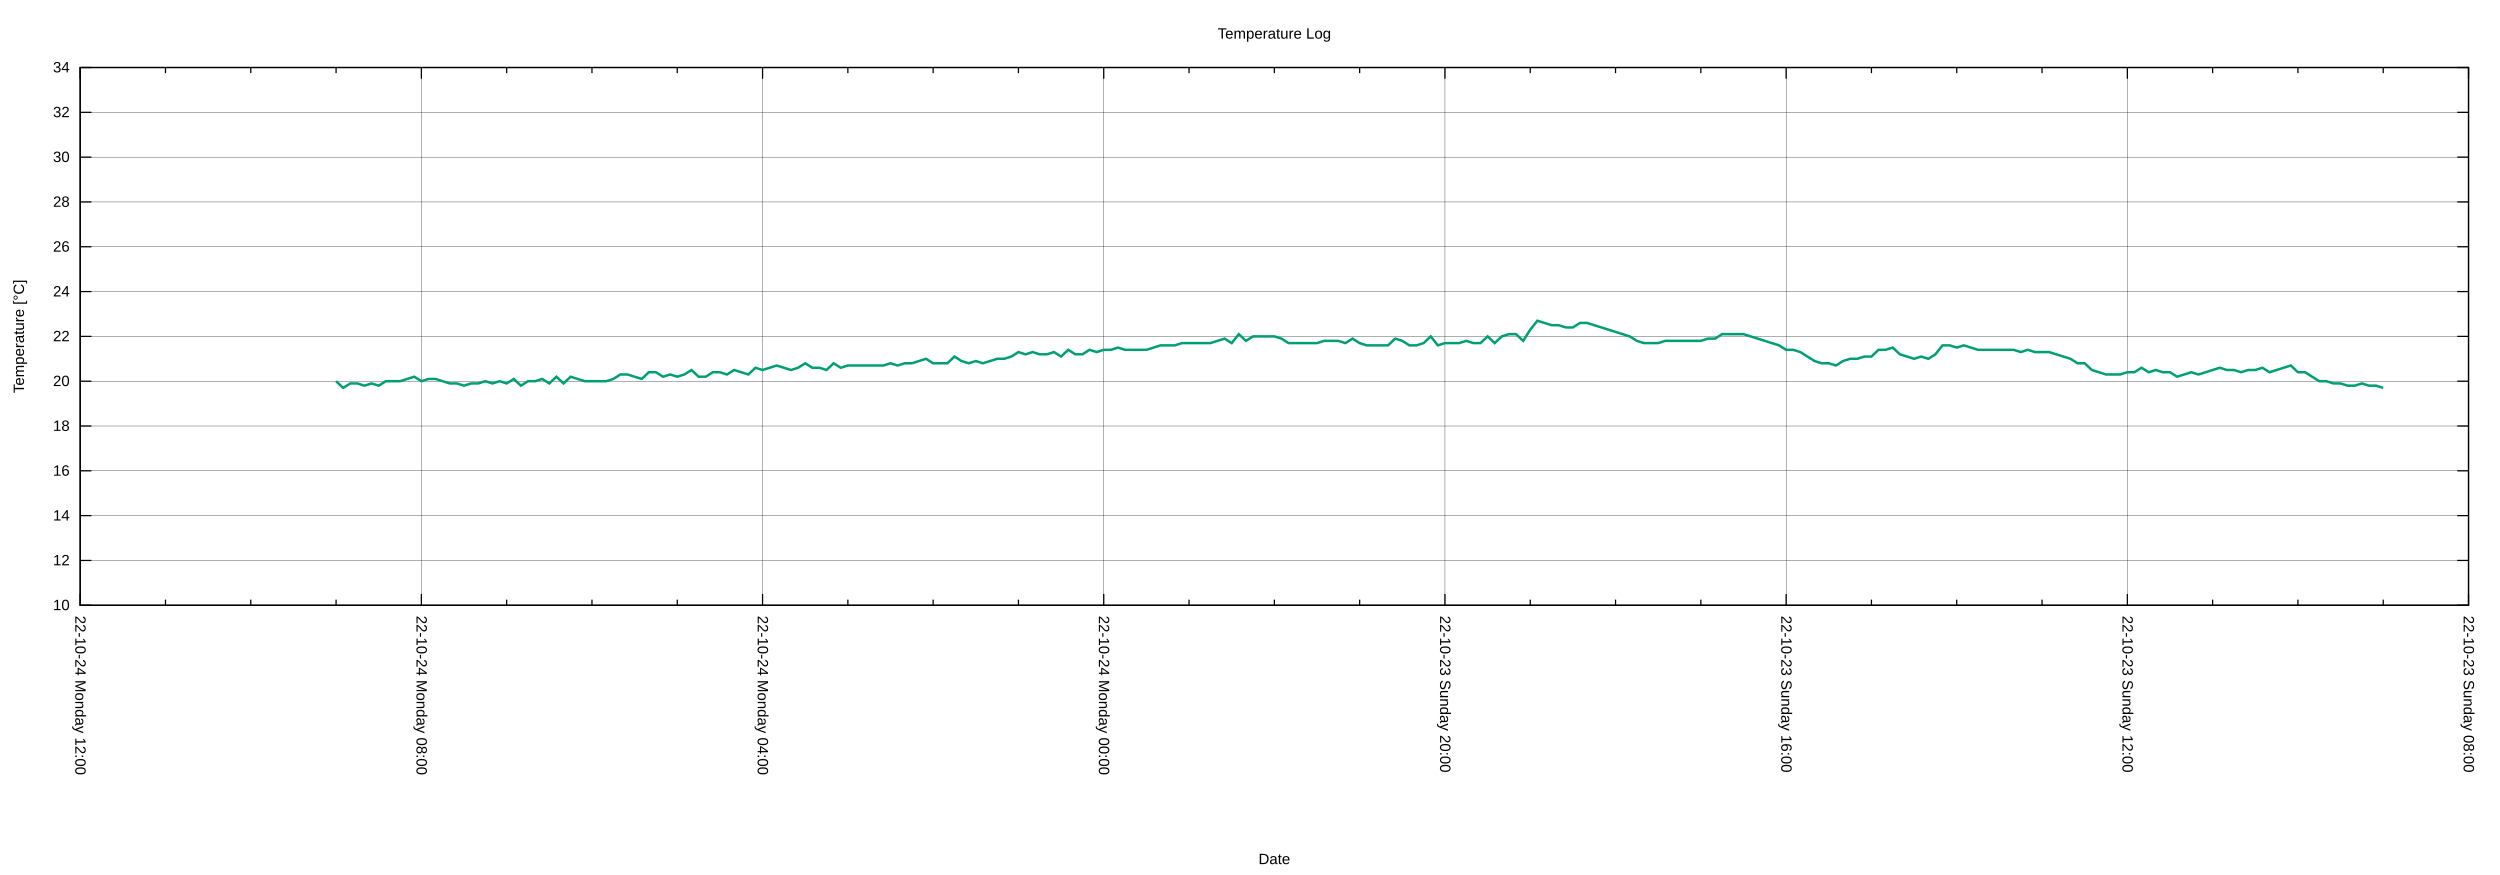
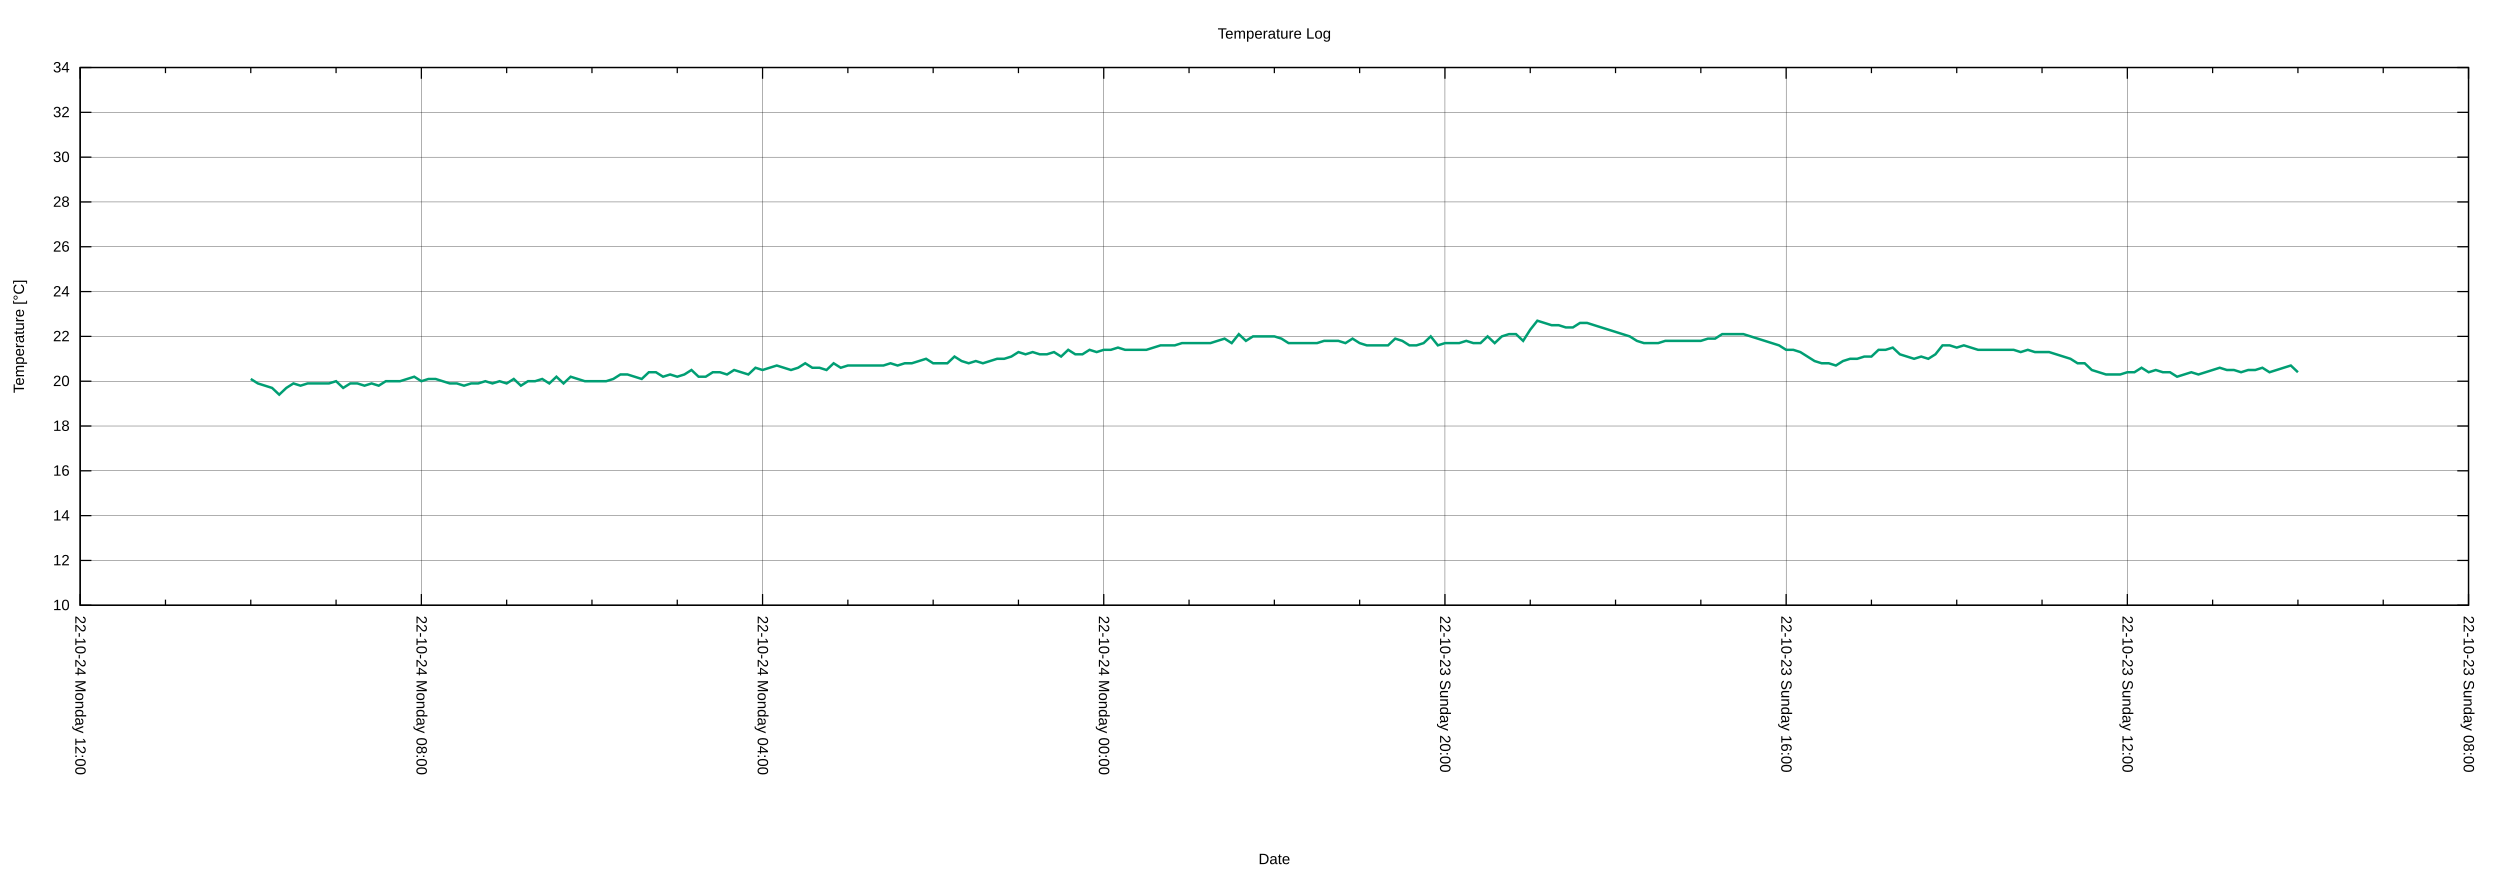
<svg xmlns="http://www.w3.org/2000/svg" xmlns:xlink="http://www.w3.org/1999/xlink" width="2000" height="700" viewBox="0 0 2000 700">
  <g id="gnuplot_canvas">
    <rect x="0" y="0" width="2000" height="700" fill="none" />
    <defs>
      <circle id="gpDot" r="0.5" stroke-width="0.5" stroke="currentColor" />
      <path id="gpPt0" stroke-width="0.222" stroke="currentColor" d="M-1,0 h2 M0,-1 v2" />
      <path id="gpPt1" stroke-width="0.222" stroke="currentColor" d="M-1,-1 L1,1 M1,-1 L-1,1" />
      <path id="gpPt2" stroke-width="0.222" stroke="currentColor" d="M-1,0 L1,0 M0,-1 L0,1 M-1,-1 L1,1 M-1,1 L1,-1" />
      <rect id="gpPt3" stroke-width="0.222" stroke="currentColor" x="-1" y="-1" width="2" height="2" />
      <rect id="gpPt4" stroke-width="0.222" stroke="currentColor" fill="currentColor" x="-1" y="-1" width="2" height="2" />
      <circle id="gpPt5" stroke-width="0.222" stroke="currentColor" cx="0" cy="0" r="1" />
      <use xlink:href="#gpPt5" id="gpPt6" fill="currentColor" stroke="none" />
      <path id="gpPt7" stroke-width="0.222" stroke="currentColor" d="M0,-1.33 L-1.33,0.67 L1.33,0.67 z" />
      <use xlink:href="#gpPt7" id="gpPt8" fill="currentColor" stroke="none" />
      <use xlink:href="#gpPt7" id="gpPt9" stroke="currentColor" transform="rotate(180)" />
      <use xlink:href="#gpPt9" id="gpPt10" fill="currentColor" stroke="none" />
      <use xlink:href="#gpPt3" id="gpPt11" stroke="currentColor" transform="rotate(45)" />
      <use xlink:href="#gpPt11" id="gpPt12" fill="currentColor" stroke="none" />
      <path id="gpPt13" stroke-width="0.222" stroke="currentColor" d="M0,1.330 L1.265,0.411 L0.782,-1.067 L-0.782,-1.076 L-1.265,0.411 z" />
      <use xlink:href="#gpPt13" id="gpPt14" fill="currentColor" stroke="none" />
      <filter id="textbox" filterUnits="objectBoundingBox" x="0" y="0" height="1" width="1">
        <feFlood flood-color="white" flood-opacity="1" result="bgnd" />
        <feComposite in="SourceGraphic" in2="bgnd" operator="atop" />
      </filter>
      <filter id="greybox" filterUnits="objectBoundingBox" x="0" y="0" height="1" width="1">
        <feFlood flood-color="lightgrey" flood-opacity="1" result="grey" />
        <feComposite in="SourceGraphic" in2="grey" operator="atop" />
      </filter>
    </defs>
    <g fill="none" color="white" stroke="currentColor" stroke-width="1.00" stroke-linecap="butt" stroke-linejoin="miter">
</g>
    <g fill="none" color="black" stroke="currentColor" stroke-width="1.00" stroke-linecap="butt" stroke-linejoin="miter">
</g>
    <g fill="none" color="black" stroke="black" stroke-width="0.25" stroke-linecap="butt" stroke-linejoin="miter">
</g>
    <g fill="none" color="black" stroke="currentColor" stroke-width="0.25" stroke-linecap="butt" stroke-linejoin="miter">
      <path stroke="black" class="gridline" d="M64.14,484.21 L1974.82,484.21  " />
    </g>
    <g fill="none" color="black" stroke="black" stroke-width="1.00" stroke-linecap="butt" stroke-linejoin="miter">
</g>
    <g fill="none" color="black" stroke="currentColor" stroke-width="1.00" stroke-linecap="butt" stroke-linejoin="miter">
      <path stroke="black" d="M64.14,484.21 L73.14,484.21 M1974.82,484.21 L1965.82,484.21  " />
      <g transform="translate(55.75,488.11)" stroke="none" fill="black" font-family="Arial" font-size="12.00" text-anchor="end">
        <text>
          <tspan font-family="Arial"> 10</tspan>
        </text>
      </g>
    </g>
    <g fill="none" color="black" stroke="currentColor" stroke-width="1.00" stroke-linecap="butt" stroke-linejoin="miter">
</g>
    <g fill="none" color="black" stroke="black" stroke-width="0.25" stroke-linecap="butt" stroke-linejoin="miter">
</g>
    <g fill="none" color="black" stroke="currentColor" stroke-width="0.25" stroke-linecap="butt" stroke-linejoin="miter">
      <path stroke="black" class="gridline" d="M64.14,448.36 L1974.82,448.36  " />
    </g>
    <g fill="none" color="black" stroke="black" stroke-width="1.00" stroke-linecap="butt" stroke-linejoin="miter">
</g>
    <g fill="none" color="black" stroke="currentColor" stroke-width="1.00" stroke-linecap="butt" stroke-linejoin="miter">
      <path stroke="black" d="M64.14,448.36 L73.14,448.36 M1974.82,448.36 L1965.82,448.36  " />
      <g transform="translate(55.75,452.26)" stroke="none" fill="black" font-family="Arial" font-size="12.00" text-anchor="end">
        <text>
          <tspan font-family="Arial"> 12</tspan>
        </text>
      </g>
    </g>
    <g fill="none" color="black" stroke="currentColor" stroke-width="1.00" stroke-linecap="butt" stroke-linejoin="miter">
</g>
    <g fill="none" color="black" stroke="black" stroke-width="0.25" stroke-linecap="butt" stroke-linejoin="miter">
</g>
    <g fill="none" color="black" stroke="currentColor" stroke-width="0.25" stroke-linecap="butt" stroke-linejoin="miter">
      <path stroke="black" class="gridline" d="M64.14,412.51 L1974.82,412.51  " />
    </g>
    <g fill="none" color="black" stroke="black" stroke-width="1.00" stroke-linecap="butt" stroke-linejoin="miter">
</g>
    <g fill="none" color="black" stroke="currentColor" stroke-width="1.00" stroke-linecap="butt" stroke-linejoin="miter">
      <path stroke="black" d="M64.14,412.51 L73.14,412.51 M1974.82,412.51 L1965.82,412.51  " />
      <g transform="translate(55.75,416.41)" stroke="none" fill="black" font-family="Arial" font-size="12.00" text-anchor="end">
        <text>
          <tspan font-family="Arial"> 14</tspan>
        </text>
      </g>
    </g>
    <g fill="none" color="black" stroke="currentColor" stroke-width="1.00" stroke-linecap="butt" stroke-linejoin="miter">
</g>
    <g fill="none" color="black" stroke="black" stroke-width="0.25" stroke-linecap="butt" stroke-linejoin="miter">
</g>
    <g fill="none" color="black" stroke="currentColor" stroke-width="0.25" stroke-linecap="butt" stroke-linejoin="miter">
      <path stroke="black" class="gridline" d="M64.14,376.66 L1974.82,376.66  " />
    </g>
    <g fill="none" color="black" stroke="black" stroke-width="1.00" stroke-linecap="butt" stroke-linejoin="miter">
</g>
    <g fill="none" color="black" stroke="currentColor" stroke-width="1.00" stroke-linecap="butt" stroke-linejoin="miter">
      <path stroke="black" d="M64.14,376.66 L73.14,376.66 M1974.82,376.66 L1965.82,376.66  " />
      <g transform="translate(55.75,380.56)" stroke="none" fill="black" font-family="Arial" font-size="12.00" text-anchor="end">
        <text>
          <tspan font-family="Arial"> 16</tspan>
        </text>
      </g>
    </g>
    <g fill="none" color="black" stroke="currentColor" stroke-width="1.00" stroke-linecap="butt" stroke-linejoin="miter">
</g>
    <g fill="none" color="black" stroke="black" stroke-width="0.25" stroke-linecap="butt" stroke-linejoin="miter">
</g>
    <g fill="none" color="black" stroke="currentColor" stroke-width="0.25" stroke-linecap="butt" stroke-linejoin="miter">
      <path stroke="black" class="gridline" d="M64.14,340.81 L1974.82,340.81  " />
    </g>
    <g fill="none" color="black" stroke="black" stroke-width="1.00" stroke-linecap="butt" stroke-linejoin="miter">
</g>
    <g fill="none" color="black" stroke="currentColor" stroke-width="1.00" stroke-linecap="butt" stroke-linejoin="miter">
      <path stroke="black" d="M64.14,340.81 L73.14,340.81 M1974.82,340.81 L1965.82,340.81  " />
      <g transform="translate(55.75,344.71)" stroke="none" fill="black" font-family="Arial" font-size="12.00" text-anchor="end">
        <text>
          <tspan font-family="Arial"> 18</tspan>
        </text>
      </g>
    </g>
    <g fill="none" color="black" stroke="currentColor" stroke-width="1.00" stroke-linecap="butt" stroke-linejoin="miter">
</g>
    <g fill="none" color="black" stroke="black" stroke-width="0.25" stroke-linecap="butt" stroke-linejoin="miter">
</g>
    <g fill="none" color="black" stroke="currentColor" stroke-width="0.25" stroke-linecap="butt" stroke-linejoin="miter">
      <path stroke="black" class="gridline" d="M64.14,304.96 L1974.82,304.96  " />
    </g>
    <g fill="none" color="black" stroke="black" stroke-width="1.00" stroke-linecap="butt" stroke-linejoin="miter">
</g>
    <g fill="none" color="black" stroke="currentColor" stroke-width="1.00" stroke-linecap="butt" stroke-linejoin="miter">
      <path stroke="black" d="M64.14,304.96 L73.14,304.96 M1974.82,304.96 L1965.82,304.96  " />
      <g transform="translate(55.75,308.86)" stroke="none" fill="black" font-family="Arial" font-size="12.00" text-anchor="end">
        <text>
          <tspan font-family="Arial"> 20</tspan>
        </text>
      </g>
    </g>
    <g fill="none" color="black" stroke="currentColor" stroke-width="1.00" stroke-linecap="butt" stroke-linejoin="miter">
</g>
    <g fill="none" color="black" stroke="black" stroke-width="0.25" stroke-linecap="butt" stroke-linejoin="miter">
</g>
    <g fill="none" color="black" stroke="currentColor" stroke-width="0.25" stroke-linecap="butt" stroke-linejoin="miter">
      <path stroke="black" class="gridline" d="M64.14,269.11 L1974.82,269.11  " />
    </g>
    <g fill="none" color="black" stroke="black" stroke-width="1.00" stroke-linecap="butt" stroke-linejoin="miter">
</g>
    <g fill="none" color="black" stroke="currentColor" stroke-width="1.00" stroke-linecap="butt" stroke-linejoin="miter">
      <path stroke="black" d="M64.14,269.11 L73.14,269.11 M1974.82,269.11 L1965.82,269.11  " />
      <g transform="translate(55.75,273.01)" stroke="none" fill="black" font-family="Arial" font-size="12.00" text-anchor="end">
        <text>
          <tspan font-family="Arial"> 22</tspan>
        </text>
      </g>
    </g>
    <g fill="none" color="black" stroke="currentColor" stroke-width="1.00" stroke-linecap="butt" stroke-linejoin="miter">
</g>
    <g fill="none" color="black" stroke="black" stroke-width="0.25" stroke-linecap="butt" stroke-linejoin="miter">
</g>
    <g fill="none" color="black" stroke="currentColor" stroke-width="0.25" stroke-linecap="butt" stroke-linejoin="miter">
      <path stroke="black" class="gridline" d="M64.14,233.26 L1974.82,233.26  " />
    </g>
    <g fill="none" color="black" stroke="black" stroke-width="1.00" stroke-linecap="butt" stroke-linejoin="miter">
</g>
    <g fill="none" color="black" stroke="currentColor" stroke-width="1.00" stroke-linecap="butt" stroke-linejoin="miter">
      <path stroke="black" d="M64.14,233.26 L73.14,233.26 M1974.82,233.26 L1965.82,233.26  " />
      <g transform="translate(55.75,237.16)" stroke="none" fill="black" font-family="Arial" font-size="12.00" text-anchor="end">
        <text>
          <tspan font-family="Arial"> 24</tspan>
        </text>
      </g>
    </g>
    <g fill="none" color="black" stroke="currentColor" stroke-width="1.00" stroke-linecap="butt" stroke-linejoin="miter">
</g>
    <g fill="none" color="black" stroke="black" stroke-width="0.25" stroke-linecap="butt" stroke-linejoin="miter">
</g>
    <g fill="none" color="black" stroke="currentColor" stroke-width="0.25" stroke-linecap="butt" stroke-linejoin="miter">
      <path stroke="black" class="gridline" d="M64.14,197.41 L1974.82,197.41  " />
    </g>
    <g fill="none" color="black" stroke="black" stroke-width="1.00" stroke-linecap="butt" stroke-linejoin="miter">
</g>
    <g fill="none" color="black" stroke="currentColor" stroke-width="1.00" stroke-linecap="butt" stroke-linejoin="miter">
      <path stroke="black" d="M64.14,197.41 L73.14,197.41 M1974.82,197.41 L1965.82,197.41  " />
      <g transform="translate(55.75,201.31)" stroke="none" fill="black" font-family="Arial" font-size="12.00" text-anchor="end">
        <text>
          <tspan font-family="Arial"> 26</tspan>
        </text>
      </g>
    </g>
    <g fill="none" color="black" stroke="currentColor" stroke-width="1.00" stroke-linecap="butt" stroke-linejoin="miter">
</g>
    <g fill="none" color="black" stroke="black" stroke-width="0.25" stroke-linecap="butt" stroke-linejoin="miter">
</g>
    <g fill="none" color="black" stroke="currentColor" stroke-width="0.25" stroke-linecap="butt" stroke-linejoin="miter">
      <path stroke="black" class="gridline" d="M64.14,161.56 L1974.82,161.56  " />
    </g>
    <g fill="none" color="black" stroke="black" stroke-width="1.00" stroke-linecap="butt" stroke-linejoin="miter">
</g>
    <g fill="none" color="black" stroke="currentColor" stroke-width="1.00" stroke-linecap="butt" stroke-linejoin="miter">
      <path stroke="black" d="M64.14,161.56 L73.14,161.56 M1974.82,161.56 L1965.82,161.56  " />
      <g transform="translate(55.75,165.46)" stroke="none" fill="black" font-family="Arial" font-size="12.00" text-anchor="end">
        <text>
          <tspan font-family="Arial"> 28</tspan>
        </text>
      </g>
    </g>
    <g fill="none" color="black" stroke="currentColor" stroke-width="1.00" stroke-linecap="butt" stroke-linejoin="miter">
</g>
    <g fill="none" color="black" stroke="black" stroke-width="0.25" stroke-linecap="butt" stroke-linejoin="miter">
</g>
    <g fill="none" color="black" stroke="currentColor" stroke-width="0.25" stroke-linecap="butt" stroke-linejoin="miter">
      <path stroke="black" class="gridline" d="M64.14,125.71 L1974.82,125.71  " />
    </g>
    <g fill="none" color="black" stroke="black" stroke-width="1.00" stroke-linecap="butt" stroke-linejoin="miter">
</g>
    <g fill="none" color="black" stroke="currentColor" stroke-width="1.00" stroke-linecap="butt" stroke-linejoin="miter">
      <path stroke="black" d="M64.14,125.71 L73.14,125.71 M1974.82,125.71 L1965.82,125.71  " />
      <g transform="translate(55.75,129.61)" stroke="none" fill="black" font-family="Arial" font-size="12.00" text-anchor="end">
        <text>
          <tspan font-family="Arial"> 30</tspan>
        </text>
      </g>
    </g>
    <g fill="none" color="black" stroke="currentColor" stroke-width="1.00" stroke-linecap="butt" stroke-linejoin="miter">
</g>
    <g fill="none" color="black" stroke="black" stroke-width="0.25" stroke-linecap="butt" stroke-linejoin="miter">
</g>
    <g fill="none" color="black" stroke="currentColor" stroke-width="0.25" stroke-linecap="butt" stroke-linejoin="miter">
      <path stroke="black" class="gridline" d="M64.14,89.86 L1974.82,89.86  " />
    </g>
    <g fill="none" color="black" stroke="black" stroke-width="1.00" stroke-linecap="butt" stroke-linejoin="miter">
</g>
    <g fill="none" color="black" stroke="currentColor" stroke-width="1.00" stroke-linecap="butt" stroke-linejoin="miter">
      <path stroke="black" d="M64.14,89.86 L73.14,89.86 M1974.82,89.86 L1965.82,89.86  " />
      <g transform="translate(55.75,93.76)" stroke="none" fill="black" font-family="Arial" font-size="12.00" text-anchor="end">
        <text>
          <tspan font-family="Arial"> 32</tspan>
        </text>
      </g>
    </g>
    <g fill="none" color="black" stroke="currentColor" stroke-width="1.00" stroke-linecap="butt" stroke-linejoin="miter">
</g>
    <g fill="none" color="black" stroke="black" stroke-width="0.25" stroke-linecap="butt" stroke-linejoin="miter">
</g>
    <g fill="none" color="black" stroke="currentColor" stroke-width="0.25" stroke-linecap="butt" stroke-linejoin="miter">
      <path stroke="black" class="gridline" d="M64.14,54.01 L1974.82,54.01  " />
    </g>
    <g fill="none" color="black" stroke="black" stroke-width="1.00" stroke-linecap="butt" stroke-linejoin="miter">
</g>
    <g fill="none" color="black" stroke="currentColor" stroke-width="1.00" stroke-linecap="butt" stroke-linejoin="miter">
      <path stroke="black" d="M64.14,54.01 L73.14,54.01 M1974.82,54.01 L1965.82,54.01  " />
      <g transform="translate(55.75,57.91)" stroke="none" fill="black" font-family="Arial" font-size="12.00" text-anchor="end">
        <text>
          <tspan font-family="Arial"> 34</tspan>
        </text>
      </g>
    </g>
    <g fill="none" color="black" stroke="currentColor" stroke-width="1.00" stroke-linecap="butt" stroke-linejoin="miter">
</g>
    <g fill="none" color="black" stroke="black" stroke-width="0.25" stroke-linecap="butt" stroke-linejoin="miter">
</g>
    <g fill="none" color="black" stroke="currentColor" stroke-width="0.25" stroke-linecap="butt" stroke-linejoin="miter">
      <path stroke="black" class="gridline" d="M1974.82,484.21 L1974.82,54.01  " />
    </g>
    <g fill="none" color="black" stroke="black" stroke-width="1.00" stroke-linecap="butt" stroke-linejoin="miter">
</g>
    <g fill="none" color="black" stroke="currentColor" stroke-width="1.00" stroke-linecap="butt" stroke-linejoin="miter">
      <path stroke="black" d="M1974.82,484.21 L1974.82,475.21 M1974.82,54.01 L1974.82,63.01  " />
      <g transform="translate(1970.92,492.60) rotate(90)" stroke="none" fill="black" font-family="Arial" font-size="12.00" text-anchor="start">
        <text>
          <tspan font-family="Arial">22-10-23 Sunday 08:00</tspan>
        </text>
      </g>
    </g>
    <g fill="none" color="black" stroke="currentColor" stroke-width="1.00" stroke-linecap="butt" stroke-linejoin="miter">
      <path stroke="black" d="M1906.58,484.21 L1906.58,479.71 M1906.58,54.01 L1906.58,58.51 M1838.34,484.21 L1838.34,479.71 M1838.34,54.01 L1838.34,58.51   M1770.10,484.21 L1770.10,479.71 M1770.10,54.01 L1770.10,58.51  " />
    </g>
    <g fill="none" color="black" stroke="black" stroke-width="0.25" stroke-linecap="butt" stroke-linejoin="miter">
</g>
    <g fill="none" color="black" stroke="currentColor" stroke-width="0.25" stroke-linecap="butt" stroke-linejoin="miter">
      <path stroke="black" class="gridline" d="M1701.87,484.21 L1701.87,54.01  " />
    </g>
    <g fill="none" color="black" stroke="black" stroke-width="1.00" stroke-linecap="butt" stroke-linejoin="miter">
</g>
    <g fill="none" color="black" stroke="currentColor" stroke-width="1.00" stroke-linecap="butt" stroke-linejoin="miter">
      <path stroke="black" d="M1701.87,484.21 L1701.87,475.21 M1701.87,54.01 L1701.87,63.01  " />
      <g transform="translate(1697.97,492.60) rotate(90)" stroke="none" fill="black" font-family="Arial" font-size="12.00" text-anchor="start">
        <text>
          <tspan font-family="Arial">22-10-23 Sunday 12:00</tspan>
        </text>
      </g>
    </g>
    <g fill="none" color="black" stroke="currentColor" stroke-width="1.00" stroke-linecap="butt" stroke-linejoin="miter">
      <path stroke="black" d="M1633.63,484.21 L1633.63,479.71 M1633.63,54.01 L1633.63,58.51 M1565.39,484.21 L1565.39,479.71 M1565.39,54.01 L1565.39,58.51   M1497.15,484.21 L1497.15,479.71 M1497.15,54.01 L1497.15,58.51  " />
    </g>
    <g fill="none" color="black" stroke="black" stroke-width="0.25" stroke-linecap="butt" stroke-linejoin="miter">
</g>
    <g fill="none" color="black" stroke="currentColor" stroke-width="0.25" stroke-linecap="butt" stroke-linejoin="miter">
      <path stroke="black" class="gridline" d="M1428.91,484.21 L1428.91,54.01  " />
    </g>
    <g fill="none" color="black" stroke="black" stroke-width="1.00" stroke-linecap="butt" stroke-linejoin="miter">
</g>
    <g fill="none" color="black" stroke="currentColor" stroke-width="1.00" stroke-linecap="butt" stroke-linejoin="miter">
      <path stroke="black" d="M1428.91,484.21 L1428.91,475.21 M1428.91,54.01 L1428.91,63.01  " />
      <g transform="translate(1425.01,492.60) rotate(90)" stroke="none" fill="black" font-family="Arial" font-size="12.00" text-anchor="start">
        <text>
          <tspan font-family="Arial">22-10-23 Sunday 16:00</tspan>
        </text>
      </g>
    </g>
    <g fill="none" color="black" stroke="currentColor" stroke-width="1.00" stroke-linecap="butt" stroke-linejoin="miter">
      <path stroke="black" d="M1360.67,484.21 L1360.67,479.71 M1360.67,54.01 L1360.67,58.51 M1292.43,484.21 L1292.43,479.71 M1292.43,54.01 L1292.43,58.51   M1224.20,484.21 L1224.20,479.71 M1224.20,54.01 L1224.20,58.51  " />
    </g>
    <g fill="none" color="black" stroke="black" stroke-width="0.25" stroke-linecap="butt" stroke-linejoin="miter">
</g>
    <g fill="none" color="black" stroke="currentColor" stroke-width="0.25" stroke-linecap="butt" stroke-linejoin="miter">
      <path stroke="black" class="gridline" d="M1155.96,484.21 L1155.96,54.01  " />
    </g>
    <g fill="none" color="black" stroke="black" stroke-width="1.00" stroke-linecap="butt" stroke-linejoin="miter">
</g>
    <g fill="none" color="black" stroke="currentColor" stroke-width="1.00" stroke-linecap="butt" stroke-linejoin="miter">
      <path stroke="black" d="M1155.96,484.21 L1155.96,475.21 M1155.96,54.01 L1155.96,63.01  " />
      <g transform="translate(1152.06,492.60) rotate(90)" stroke="none" fill="black" font-family="Arial" font-size="12.00" text-anchor="start">
        <text>
          <tspan font-family="Arial">22-10-23 Sunday 20:00</tspan>
        </text>
      </g>
    </g>
    <g fill="none" color="black" stroke="currentColor" stroke-width="1.00" stroke-linecap="butt" stroke-linejoin="miter">
      <path stroke="black" d="M1087.72,484.21 L1087.72,479.71 M1087.72,54.01 L1087.72,58.51 M1019.48,484.21 L1019.48,479.71 M1019.48,54.01 L1019.48,58.51   M951.24,484.21 L951.24,479.71 M951.24,54.01 L951.24,58.51  " />
    </g>
    <g fill="none" color="black" stroke="black" stroke-width="0.25" stroke-linecap="butt" stroke-linejoin="miter">
</g>
    <g fill="none" color="black" stroke="currentColor" stroke-width="0.25" stroke-linecap="butt" stroke-linejoin="miter">
      <path stroke="black" class="gridline" d="M883.00,484.21 L883.00,54.01  " />
    </g>
    <g fill="none" color="black" stroke="black" stroke-width="1.00" stroke-linecap="butt" stroke-linejoin="miter">
</g>
    <g fill="none" color="black" stroke="currentColor" stroke-width="1.00" stroke-linecap="butt" stroke-linejoin="miter">
      <path stroke="black" d="M883.00,484.21 L883.00,475.21 M883.00,54.01 L883.00,63.01  " />
      <g transform="translate(879.10,492.60) rotate(90)" stroke="none" fill="black" font-family="Arial" font-size="12.00" text-anchor="start">
        <text>
          <tspan font-family="Arial">22-10-24 Monday 00:00</tspan>
        </text>
      </g>
    </g>
    <g fill="none" color="black" stroke="currentColor" stroke-width="1.00" stroke-linecap="butt" stroke-linejoin="miter">
      <path stroke="black" d="M814.76,484.21 L814.76,479.71 M814.76,54.01 L814.76,58.51 M746.53,484.21 L746.53,479.71 M746.53,54.01 L746.53,58.51   M678.29,484.21 L678.29,479.71 M678.29,54.01 L678.29,58.51  " />
    </g>
    <g fill="none" color="black" stroke="black" stroke-width="0.25" stroke-linecap="butt" stroke-linejoin="miter">
</g>
    <g fill="none" color="black" stroke="currentColor" stroke-width="0.25" stroke-linecap="butt" stroke-linejoin="miter">
      <path stroke="black" class="gridline" d="M610.05,484.21 L610.05,54.01  " />
    </g>
    <g fill="none" color="black" stroke="black" stroke-width="1.00" stroke-linecap="butt" stroke-linejoin="miter">
</g>
    <g fill="none" color="black" stroke="currentColor" stroke-width="1.00" stroke-linecap="butt" stroke-linejoin="miter">
      <path stroke="black" d="M610.05,484.21 L610.05,475.21 M610.05,54.01 L610.05,63.01  " />
      <g transform="translate(606.15,492.60) rotate(90)" stroke="none" fill="black" font-family="Arial" font-size="12.00" text-anchor="start">
        <text>
          <tspan font-family="Arial">22-10-24 Monday 04:00</tspan>
        </text>
      </g>
    </g>
    <g fill="none" color="black" stroke="currentColor" stroke-width="1.00" stroke-linecap="butt" stroke-linejoin="miter">
      <path stroke="black" d="M541.81,484.21 L541.81,479.71 M541.81,54.01 L541.81,58.51 M473.57,484.21 L473.57,479.71 M473.57,54.01 L473.57,58.51   M405.33,484.21 L405.33,479.71 M405.33,54.01 L405.33,58.51  " />
    </g>
    <g fill="none" color="black" stroke="black" stroke-width="0.25" stroke-linecap="butt" stroke-linejoin="miter">
</g>
    <g fill="none" color="black" stroke="currentColor" stroke-width="0.25" stroke-linecap="butt" stroke-linejoin="miter">
      <path stroke="black" class="gridline" d="M337.09,484.21 L337.09,54.01  " />
    </g>
    <g fill="none" color="black" stroke="black" stroke-width="1.00" stroke-linecap="butt" stroke-linejoin="miter">
</g>
    <g fill="none" color="black" stroke="currentColor" stroke-width="1.00" stroke-linecap="butt" stroke-linejoin="miter">
      <path stroke="black" d="M337.09,484.21 L337.09,475.21 M337.09,54.01 L337.09,63.01  " />
      <g transform="translate(333.19,492.60) rotate(90)" stroke="none" fill="black" font-family="Arial" font-size="12.00" text-anchor="start">
        <text>
          <tspan font-family="Arial">22-10-24 Monday 08:00</tspan>
        </text>
      </g>
    </g>
    <g fill="none" color="black" stroke="currentColor" stroke-width="1.00" stroke-linecap="butt" stroke-linejoin="miter">
      <path stroke="black" d="M268.86,484.21 L268.86,479.71 M268.86,54.01 L268.86,58.51 M200.62,484.21 L200.62,479.71 M200.62,54.01 L200.62,58.51   M132.38,484.21 L132.38,479.71 M132.38,54.01 L132.38,58.51  " />
    </g>
    <g fill="none" color="black" stroke="black" stroke-width="0.25" stroke-linecap="butt" stroke-linejoin="miter">
</g>
    <g fill="none" color="black" stroke="currentColor" stroke-width="0.25" stroke-linecap="butt" stroke-linejoin="miter">
      <path stroke="black" class="gridline" d="M64.14,484.21 L64.14,54.01  " />
    </g>
    <g fill="none" color="black" stroke="black" stroke-width="1.00" stroke-linecap="butt" stroke-linejoin="miter">
</g>
    <g fill="none" color="black" stroke="currentColor" stroke-width="1.00" stroke-linecap="butt" stroke-linejoin="miter">
      <path stroke="black" d="M64.14,484.21 L64.14,475.21 M64.14,54.01 L64.14,63.01  " />
      <g transform="translate(60.24,492.60) rotate(90)" stroke="none" fill="black" font-family="Arial" font-size="12.00" text-anchor="start">
        <text>
          <tspan font-family="Arial">22-10-24 Monday 12:00</tspan>
        </text>
      </g>
    </g>
    <g fill="none" color="black" stroke="currentColor" stroke-width="1.00" stroke-linecap="butt" stroke-linejoin="miter">
</g>
    <g fill="none" color="black" stroke="currentColor" stroke-width="1.00" stroke-linecap="butt" stroke-linejoin="miter">
      <path stroke="black" d="M64.14,54.01 L64.14,484.21 L1974.82,484.21 L1974.82,54.01 L64.14,54.01 Z  " />
    </g>
    <g fill="none" color="black" stroke="currentColor" stroke-width="1.00" stroke-linecap="butt" stroke-linejoin="miter">
      <g transform="translate(19.18,269.11) rotate(270)" stroke="none" fill="black" font-family="Arial" font-size="12.00" text-anchor="middle">
        <text>
          <tspan font-family="Arial">Temperature [°C]</tspan>
        </text>
      </g>
    </g>
    <g fill="none" color="black" stroke="currentColor" stroke-width="1.00" stroke-linecap="butt" stroke-linejoin="miter">
      <g transform="translate(1019.48,691.30)" stroke="none" fill="black" font-family="Arial" font-size="12.00" text-anchor="middle">
        <text>
          <tspan font-family="Arial">Date</tspan>
        </text>
      </g>
    </g>
    <g fill="none" color="black" stroke="currentColor" stroke-width="1.00" stroke-linecap="butt" stroke-linejoin="miter">
</g>
    <g id="gnuplot_plot_1">
      <g fill="none" color="white" stroke="currentColor" stroke-width="2.00" stroke-linecap="butt" stroke-linejoin="miter">
</g>
      <g fill="none" color="black" stroke="currentColor" stroke-width="2.00" stroke-linecap="butt" stroke-linejoin="miter">
-         <path stroke="rgb(  0, 158, 115)" d="M268.86,304.96 L274.54,310.34 L280.23,306.75 L285.92,306.75 L291.60,308.54 L297.29,306.75 L302.98,308.54 L308.66,304.96   L314.35,304.96 L320.03,304.96 L325.72,303.17 L331.41,301.37 L337.09,304.96 L342.78,303.17 L348.47,303.17 L354.15,304.96   L359.84,306.75 L365.53,306.75 L371.21,308.54 L376.90,306.75 L382.59,306.75 L388.27,304.96 L393.96,306.75 L399.65,304.96   L405.33,306.75 L411.02,303.17 L416.71,308.54 L422.39,304.96 L428.08,304.96 L433.77,303.17 L439.45,306.75 L445.14,301.37   L450.83,306.75 L456.51,301.37 L462.20,303.17 L467.88,304.96 L473.57,304.96 L479.26,304.96 L484.94,304.96 L490.63,303.17   L496.32,299.58 L502.00,299.58 L507.69,301.37 L513.38,303.17 L519.06,297.79 L524.75,297.79 L530.44,301.37 L536.12,299.58   L541.81,301.37 L547.50,299.58 L553.18,296.00 L558.87,301.37 L564.56,301.37 L570.24,297.79 L575.93,297.79 L581.62,299.58   L587.30,296.00 L592.99,297.79 L598.68,299.58 L604.36,294.20 L610.05,296.00 L615.74,294.20 L621.42,292.41 L627.11,294.20   L632.79,296.00 L638.48,294.20 L644.17,290.62 L649.85,294.20 L655.54,294.20 L661.23,296.00 L666.91,290.62 L672.60,294.20   L678.29,292.41 L683.97,292.41 L689.66,292.41 L695.35,292.41 L701.03,292.41 L706.72,292.41 L712.41,290.62 L718.09,292.41   L723.78,290.62 L729.47,290.62 L735.15,288.83 L740.84,287.03 L746.53,290.62 L752.21,290.62 L757.90,290.62 L763.59,285.24   L769.27,288.83 L774.96,290.62 L780.65,288.83 L786.33,290.62 L792.02,288.83 L797.70,287.03 L803.39,287.03 L809.08,285.24   L814.76,281.66 L820.45,283.45 L826.14,281.66 L831.82,283.45 L837.51,283.45 L843.20,281.66 L848.88,285.24 L854.57,279.86   L860.26,283.45 L865.94,283.45 L871.63,279.86 L877.32,281.66 L883.00,279.86 L888.69,279.86 L894.38,278.07 L900.06,279.86   L905.75,279.86 L911.44,279.86 L917.12,279.86 L922.81,278.07 L928.50,276.28 L934.18,276.28 L939.87,276.28 L945.55,274.49   L951.24,274.49 L956.93,274.49 L962.61,274.49 L968.30,274.49 L973.99,272.69 L979.67,270.90 L985.36,274.49 L991.05,267.32   L996.73,272.69 L1002.42,269.11 L1008.11,269.11 L1013.79,269.11 L1019.48,269.11 L1025.17,270.90 L1030.85,274.49 L1036.54,274.49   L1042.23,274.49 L1047.91,274.49 L1053.60,274.49 L1059.29,272.69 L1064.97,272.69 L1070.66,272.69 L1076.35,274.49 L1082.03,270.90   L1087.72,274.49 L1093.41,276.28 L1099.09,276.28 L1104.78,276.28 L1110.46,276.28 L1116.15,270.90 L1121.84,272.69 L1127.52,276.28   L1133.21,276.28 L1138.90,274.49 L1144.58,269.11 L1150.27,276.28 L1155.96,274.49 L1161.64,274.49 L1167.33,274.49 L1173.02,272.69   L1178.70,274.49 L1184.39,274.49 L1190.08,269.11 L1195.76,274.49 L1201.45,269.11 L1207.14,267.32 L1212.82,267.32 L1218.51,272.69   L1224.20,263.73 L1229.88,256.56 L1235.57,258.35 L1241.26,260.15 L1246.94,260.15 L1252.63,261.94 L1258.32,261.94 L1264.00,258.35   L1269.69,258.35 L1275.37,260.15 L1281.06,261.94 L1286.75,263.73 L1292.43,265.52 L1298.12,267.32 L1303.81,269.11 L1309.49,272.69   L1315.18,274.49 L1320.87,274.49 L1326.55,274.49 L1332.24,272.69 L1337.93,272.69 L1343.61,272.69 L1349.30,272.69 L1354.99,272.69   L1360.67,272.69 L1366.36,270.90 L1372.05,270.90 L1377.73,267.32 L1383.42,267.32 L1389.11,267.32 L1394.79,267.32 L1400.48,269.11   L1406.17,270.90 L1411.85,272.69 L1417.54,274.49 L1423.22,276.28 L1428.91,279.86 L1434.60,279.86 L1440.28,281.66 L1445.97,285.24   L1451.66,288.83 L1457.34,290.62 L1463.03,290.62 L1468.72,292.41 L1474.40,288.83 L1480.09,287.03 L1485.78,287.03 L1491.46,285.24   L1497.15,285.24 L1502.84,279.86 L1508.52,279.86 L1514.21,278.07 L1519.90,283.45 L1525.58,285.24 L1531.27,287.03 L1536.96,285.24   L1542.64,287.03 L1548.33,283.45 L1554.02,276.28 L1559.70,276.28 L1565.39,278.07 L1571.08,276.28 L1576.76,278.07 L1582.45,279.86   L1588.13,279.86 L1593.82,279.86 L1599.51,279.86 L1605.19,279.86 L1610.88,279.86 L1616.57,281.66 L1622.25,279.86 L1627.94,281.66   L1633.63,281.66 L1639.31,281.66 L1645.00,283.45 L1650.69,285.24 L1656.37,287.03 L1662.06,290.62 L1667.75,290.62 L1673.43,296.00   L1679.12,297.79 L1684.81,299.58 L1690.49,299.58 L1696.18,299.58 L1701.87,297.79 L1707.55,297.79 L1713.24,294.20 L1718.93,297.79   L1724.61,296.00 L1730.30,297.79 L1735.99,297.79 L1741.67,301.37 L1747.36,299.58 L1753.04,297.79 L1758.73,299.58 L1764.42,297.79   L1770.10,296.00 L1775.79,294.20 L1781.48,296.00 L1787.16,296.00 L1792.85,297.79 L1798.54,296.00 L1804.22,296.00 L1809.91,294.20   L1815.60,297.79 L1821.28,296.00 L1826.97,294.20 L1832.66,292.41 L1838.34,297.79 L1844.03,297.79 L1849.72,301.37 L1855.40,304.96   L1861.09,304.96 L1866.78,306.75 L1872.46,306.75 L1878.15,308.54 L1883.84,308.54 L1889.52,306.75 L1895.21,308.54 L1900.89,308.54   L1906.58,310.34  " />
+         <path stroke="rgb(  0, 158, 115)" d="M200.62,303.17 L206.30,306.75 L211.99,308.54 L217.68,310.34 L223.36,315.71 L229.05,310.34 L234.74,306.75 L240.42,308.54   L246.11,306.75 L251.80,306.75 L257.48,306.75 L263.17,306.75 L268.86,304.96 L274.54,310.34 L280.23,306.75 L285.92,306.75   L291.60,308.54 L297.29,306.75 L302.98,308.54 L308.66,304.96 L314.35,304.96 L320.03,304.96 L325.72,303.17 L331.41,301.37   L337.09,304.96 L342.78,303.17 L348.47,303.17 L354.15,304.96 L359.84,306.75 L365.53,306.75 L371.21,308.54 L376.90,306.75   L382.59,306.75 L388.27,304.96 L393.96,306.75 L399.65,304.96 L405.33,306.75 L411.02,303.17 L416.71,308.54 L422.39,304.96   L428.08,304.96 L433.77,303.17 L439.45,306.75 L445.14,301.37 L450.83,306.75 L456.51,301.37 L462.20,303.17 L467.88,304.96   L473.57,304.96 L479.26,304.96 L484.94,304.96 L490.63,303.17 L496.32,299.58 L502.00,299.58 L507.69,301.37 L513.38,303.17   L519.06,297.79 L524.75,297.79 L530.44,301.37 L536.12,299.58 L541.81,301.37 L547.50,299.58 L553.18,296.00 L558.87,301.37   L564.56,301.37 L570.24,297.79 L575.93,297.79 L581.62,299.58 L587.30,296.00 L592.99,297.79 L598.68,299.58 L604.36,294.20   L610.05,296.00 L615.74,294.20 L621.42,292.41 L627.11,294.20 L632.79,296.00 L638.48,294.20 L644.17,290.62 L649.85,294.20   L655.54,294.20 L661.23,296.00 L666.91,290.62 L672.60,294.20 L678.29,292.41 L683.97,292.41 L689.66,292.41 L695.35,292.41   L701.03,292.41 L706.72,292.41 L712.41,290.62 L718.09,292.41 L723.78,290.62 L729.47,290.62 L735.15,288.83 L740.84,287.03   L746.53,290.62 L752.21,290.62 L757.90,290.62 L763.59,285.24 L769.27,288.83 L774.96,290.62 L780.65,288.83 L786.33,290.62   L792.02,288.83 L797.70,287.03 L803.39,287.03 L809.08,285.24 L814.76,281.66 L820.45,283.45 L826.14,281.66 L831.82,283.45   L837.51,283.45 L843.20,281.66 L848.88,285.24 L854.57,279.86 L860.26,283.45 L865.94,283.45 L871.63,279.86 L877.32,281.66   L883.00,279.86 L888.69,279.86 L894.38,278.07 L900.06,279.86 L905.75,279.86 L911.44,279.86 L917.12,279.86 L922.81,278.07   L928.50,276.28 L934.18,276.28 L939.87,276.28 L945.55,274.49 L951.24,274.49 L956.93,274.49 L962.61,274.49 L968.30,274.49   L973.99,272.69 L979.67,270.90 L985.36,274.49 L991.05,267.32 L996.73,272.69 L1002.42,269.11 L1008.11,269.11 L1013.79,269.11   L1019.48,269.11 L1025.17,270.90 L1030.85,274.49 L1036.54,274.49 L1042.23,274.49 L1047.91,274.49 L1053.60,274.49 L1059.29,272.69   L1064.97,272.69 L1070.66,272.69 L1076.35,274.49 L1082.03,270.90 L1087.72,274.49 L1093.41,276.28 L1099.09,276.28 L1104.78,276.28   L1110.46,276.28 L1116.15,270.90 L1121.84,272.69 L1127.52,276.28 L1133.21,276.28 L1138.90,274.49 L1144.58,269.11 L1150.27,276.28   L1155.96,274.49 L1161.64,274.49 L1167.33,274.49 L1173.02,272.69 L1178.70,274.49 L1184.39,274.49 L1190.08,269.11 L1195.76,274.49   L1201.45,269.11 L1207.14,267.32 L1212.82,267.32 L1218.51,272.69 L1224.20,263.73 L1229.88,256.56 L1235.57,258.35 L1241.26,260.15   L1246.94,260.15 L1252.63,261.94 L1258.32,261.94 L1264.00,258.35 L1269.69,258.35 L1275.37,260.15 L1281.06,261.94 L1286.75,263.73   L1292.43,265.52 L1298.12,267.32 L1303.81,269.11 L1309.49,272.69 L1315.18,274.49 L1320.87,274.49 L1326.55,274.49 L1332.24,272.69   L1337.93,272.69 L1343.61,272.69 L1349.30,272.69 L1354.99,272.69 L1360.67,272.69 L1366.36,270.90 L1372.05,270.90 L1377.73,267.32   L1383.42,267.32 L1389.11,267.32 L1394.79,267.32 L1400.48,269.11 L1406.17,270.90 L1411.85,272.69 L1417.54,274.49 L1423.22,276.28   L1428.91,279.86 L1434.60,279.86 L1440.28,281.66 L1445.97,285.24 L1451.66,288.83 L1457.34,290.62 L1463.03,290.62 L1468.72,292.41   L1474.40,288.83 L1480.09,287.03 L1485.78,287.03 L1491.46,285.24 L1497.15,285.24 L1502.84,279.86 L1508.52,279.86 L1514.21,278.07   L1519.90,283.45 L1525.58,285.24 L1531.27,287.03 L1536.96,285.24 L1542.64,287.03 L1548.33,283.45 L1554.02,276.28 L1559.70,276.28   L1565.39,278.07 L1571.08,276.28 L1576.76,278.07 L1582.45,279.86 L1588.13,279.86 L1593.82,279.86 L1599.51,279.86 L1605.19,279.86   L1610.88,279.86 L1616.57,281.66 L1622.25,279.86 L1627.94,281.66 L1633.63,281.66 L1639.31,281.66 L1645.00,283.45 L1650.69,285.24   L1656.37,287.03 L1662.06,290.62 L1667.75,290.62 L1673.43,296.00 L1679.12,297.79 L1684.81,299.58 L1690.49,299.58 L1696.18,299.58   L1701.87,297.79 L1707.55,297.79 L1713.24,294.20 L1718.93,297.79 L1724.61,296.00 L1730.30,297.79 L1735.99,297.79 L1741.67,301.37   L1747.36,299.58 L1753.04,297.79 L1758.73,299.58 L1764.42,297.79 L1770.10,296.00 L1775.79,294.20 L1781.48,296.00 L1787.16,296.00   L1792.85,297.79 L1798.54,296.00 L1804.22,296.00 L1809.91,294.20 L1815.60,297.79 L1821.28,296.00 L1826.97,294.20 L1832.66,292.41   L1838.34,297.79  " />
      </g>
    </g>
    <g fill="none" color="black" stroke="currentColor" stroke-width="2.00" stroke-linecap="butt" stroke-linejoin="miter">
</g>
    <g fill="none" color="black" stroke="black" stroke-width="1.00" stroke-linecap="butt" stroke-linejoin="miter">
</g>
    <g fill="none" color="black" stroke="currentColor" stroke-width="1.00" stroke-linecap="butt" stroke-linejoin="miter">
      <path stroke="black" d="M64.14,54.01 L64.14,484.21 L1974.82,484.21 L1974.82,54.01 L64.14,54.01 Z  " />
    </g>
    <g fill="none" color="black" stroke="currentColor" stroke-width="1.00" stroke-linecap="butt" stroke-linejoin="miter">
      <g transform="translate(1019.48,30.91)" stroke="none" fill="black" font-family="Arial" font-size="12.00" text-anchor="middle">
        <text>
          <tspan font-family="Arial">Temperature Log</tspan>
        </text>
      </g>
    </g>
    <g fill="none" color="black" stroke="currentColor" stroke-width="1.00" stroke-linecap="butt" stroke-linejoin="miter">
</g>
  </g>
</svg>
